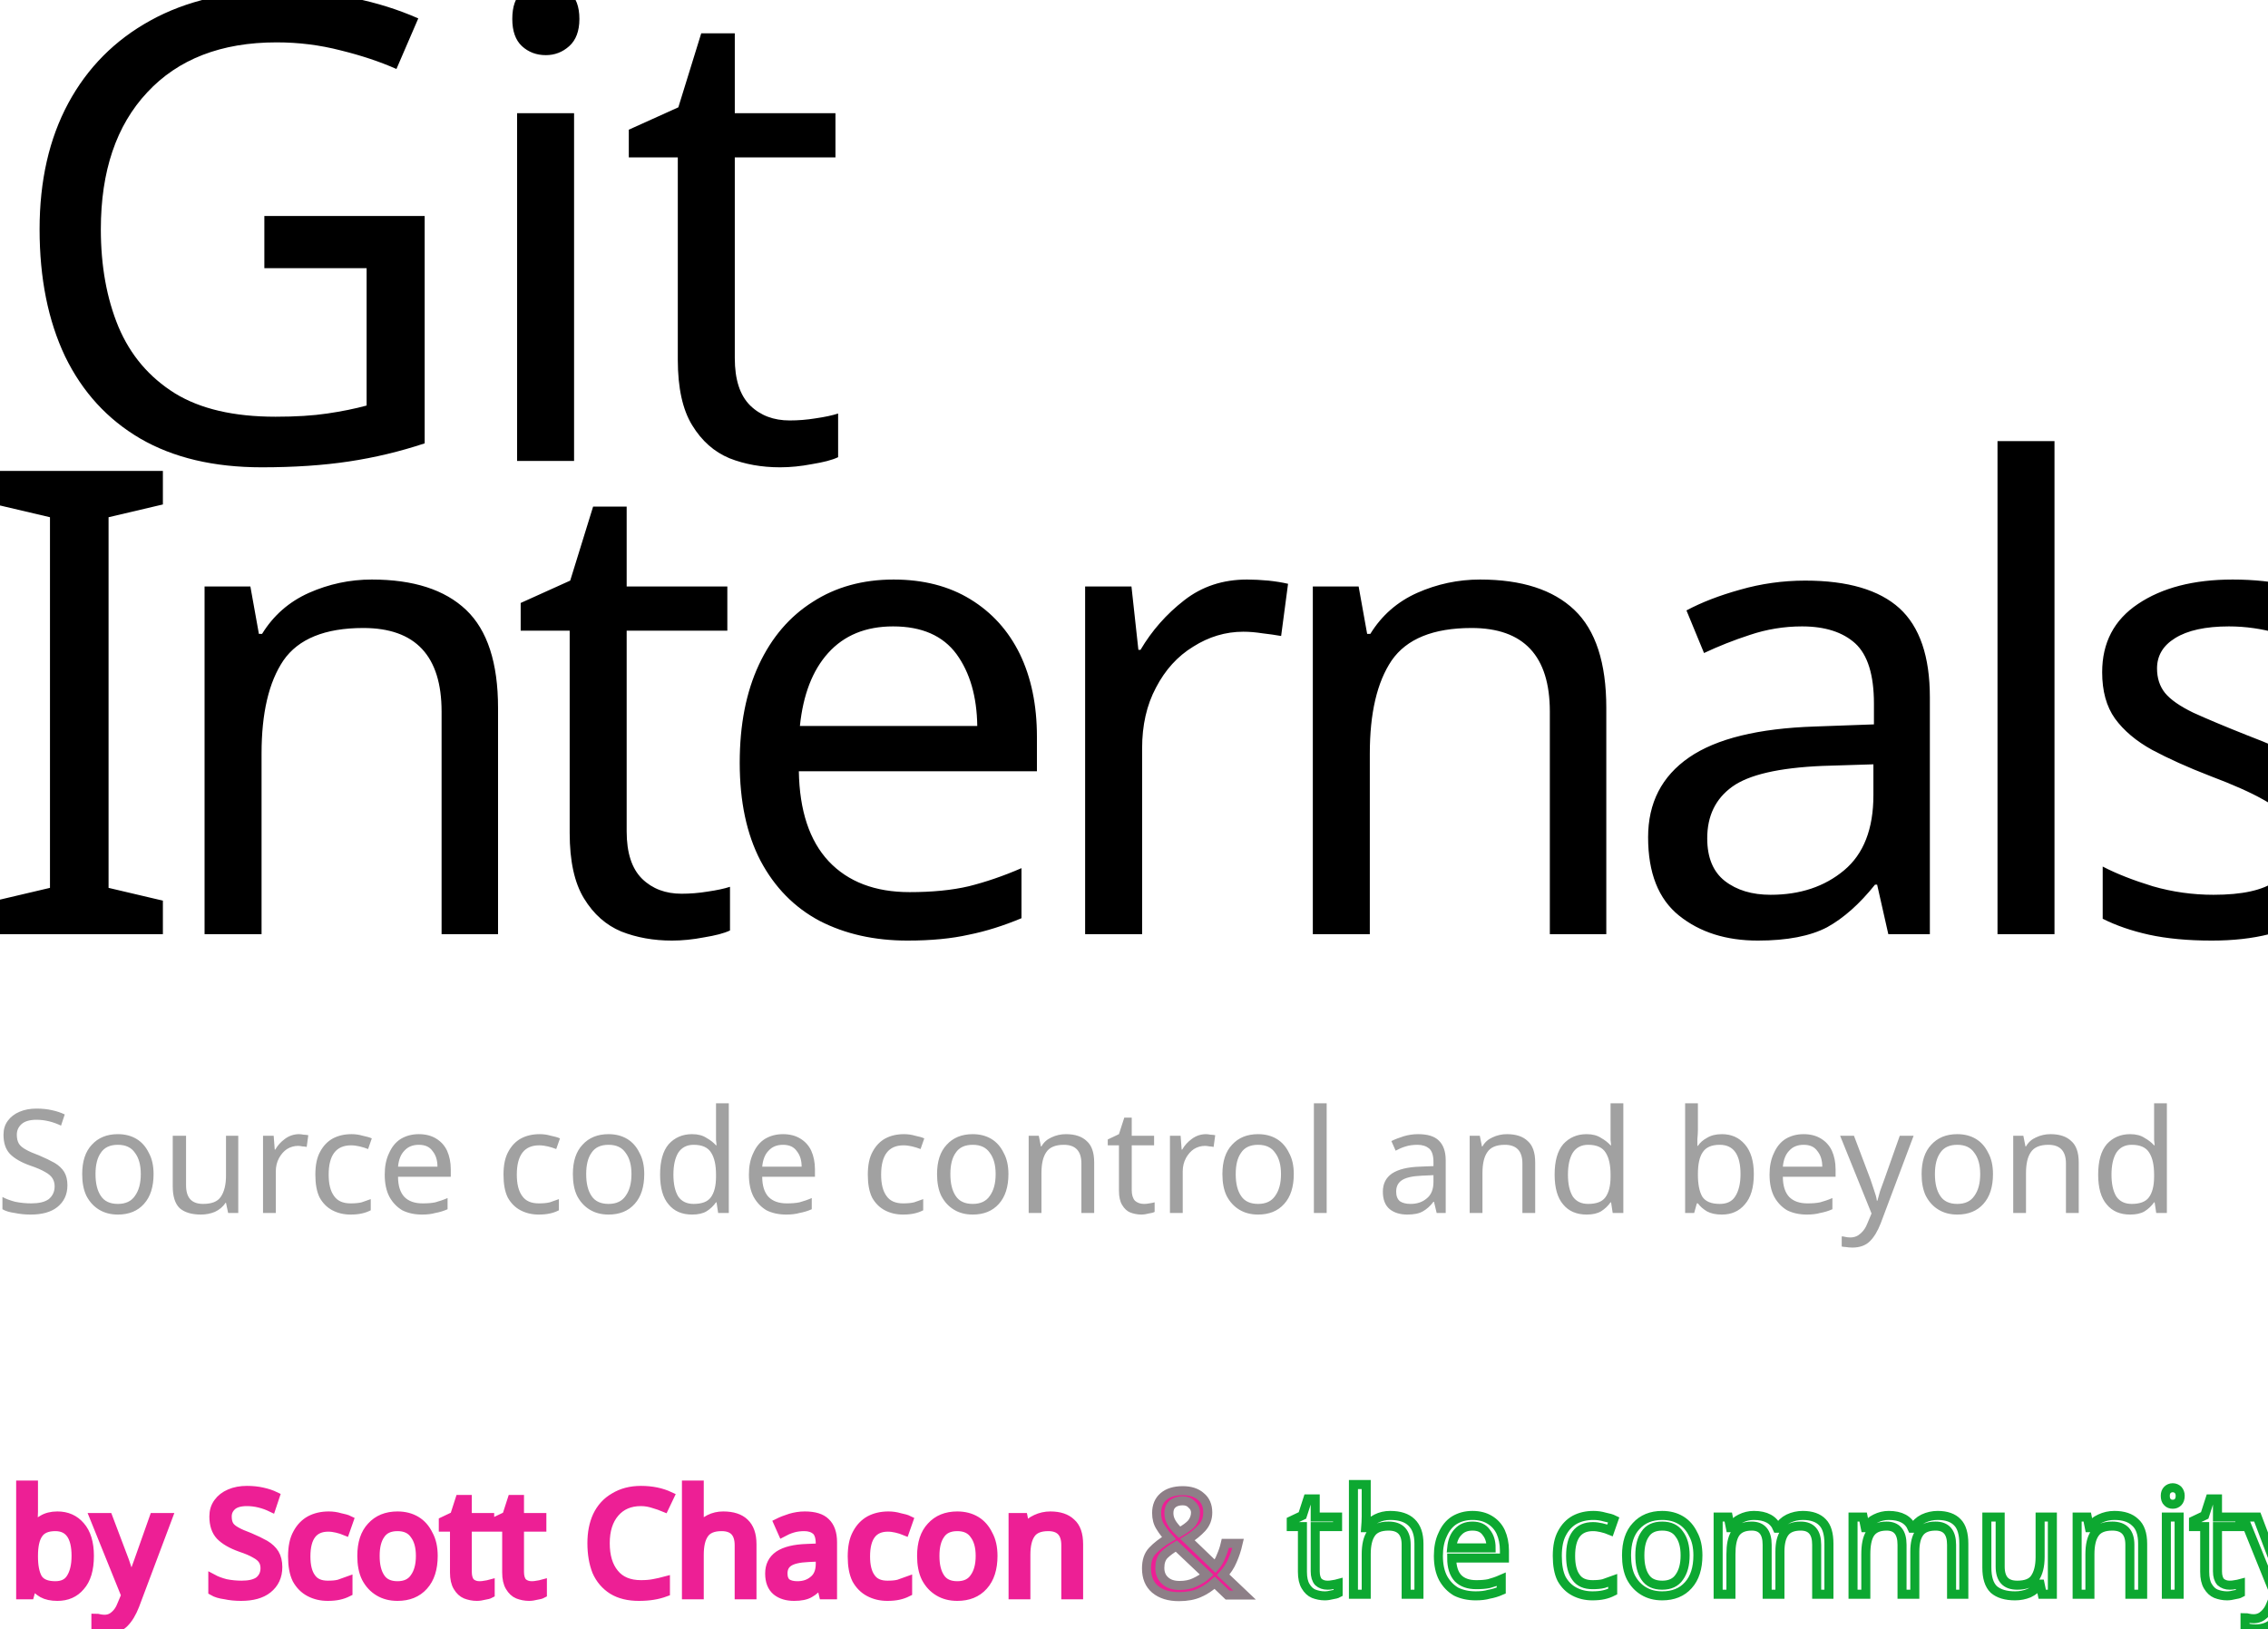
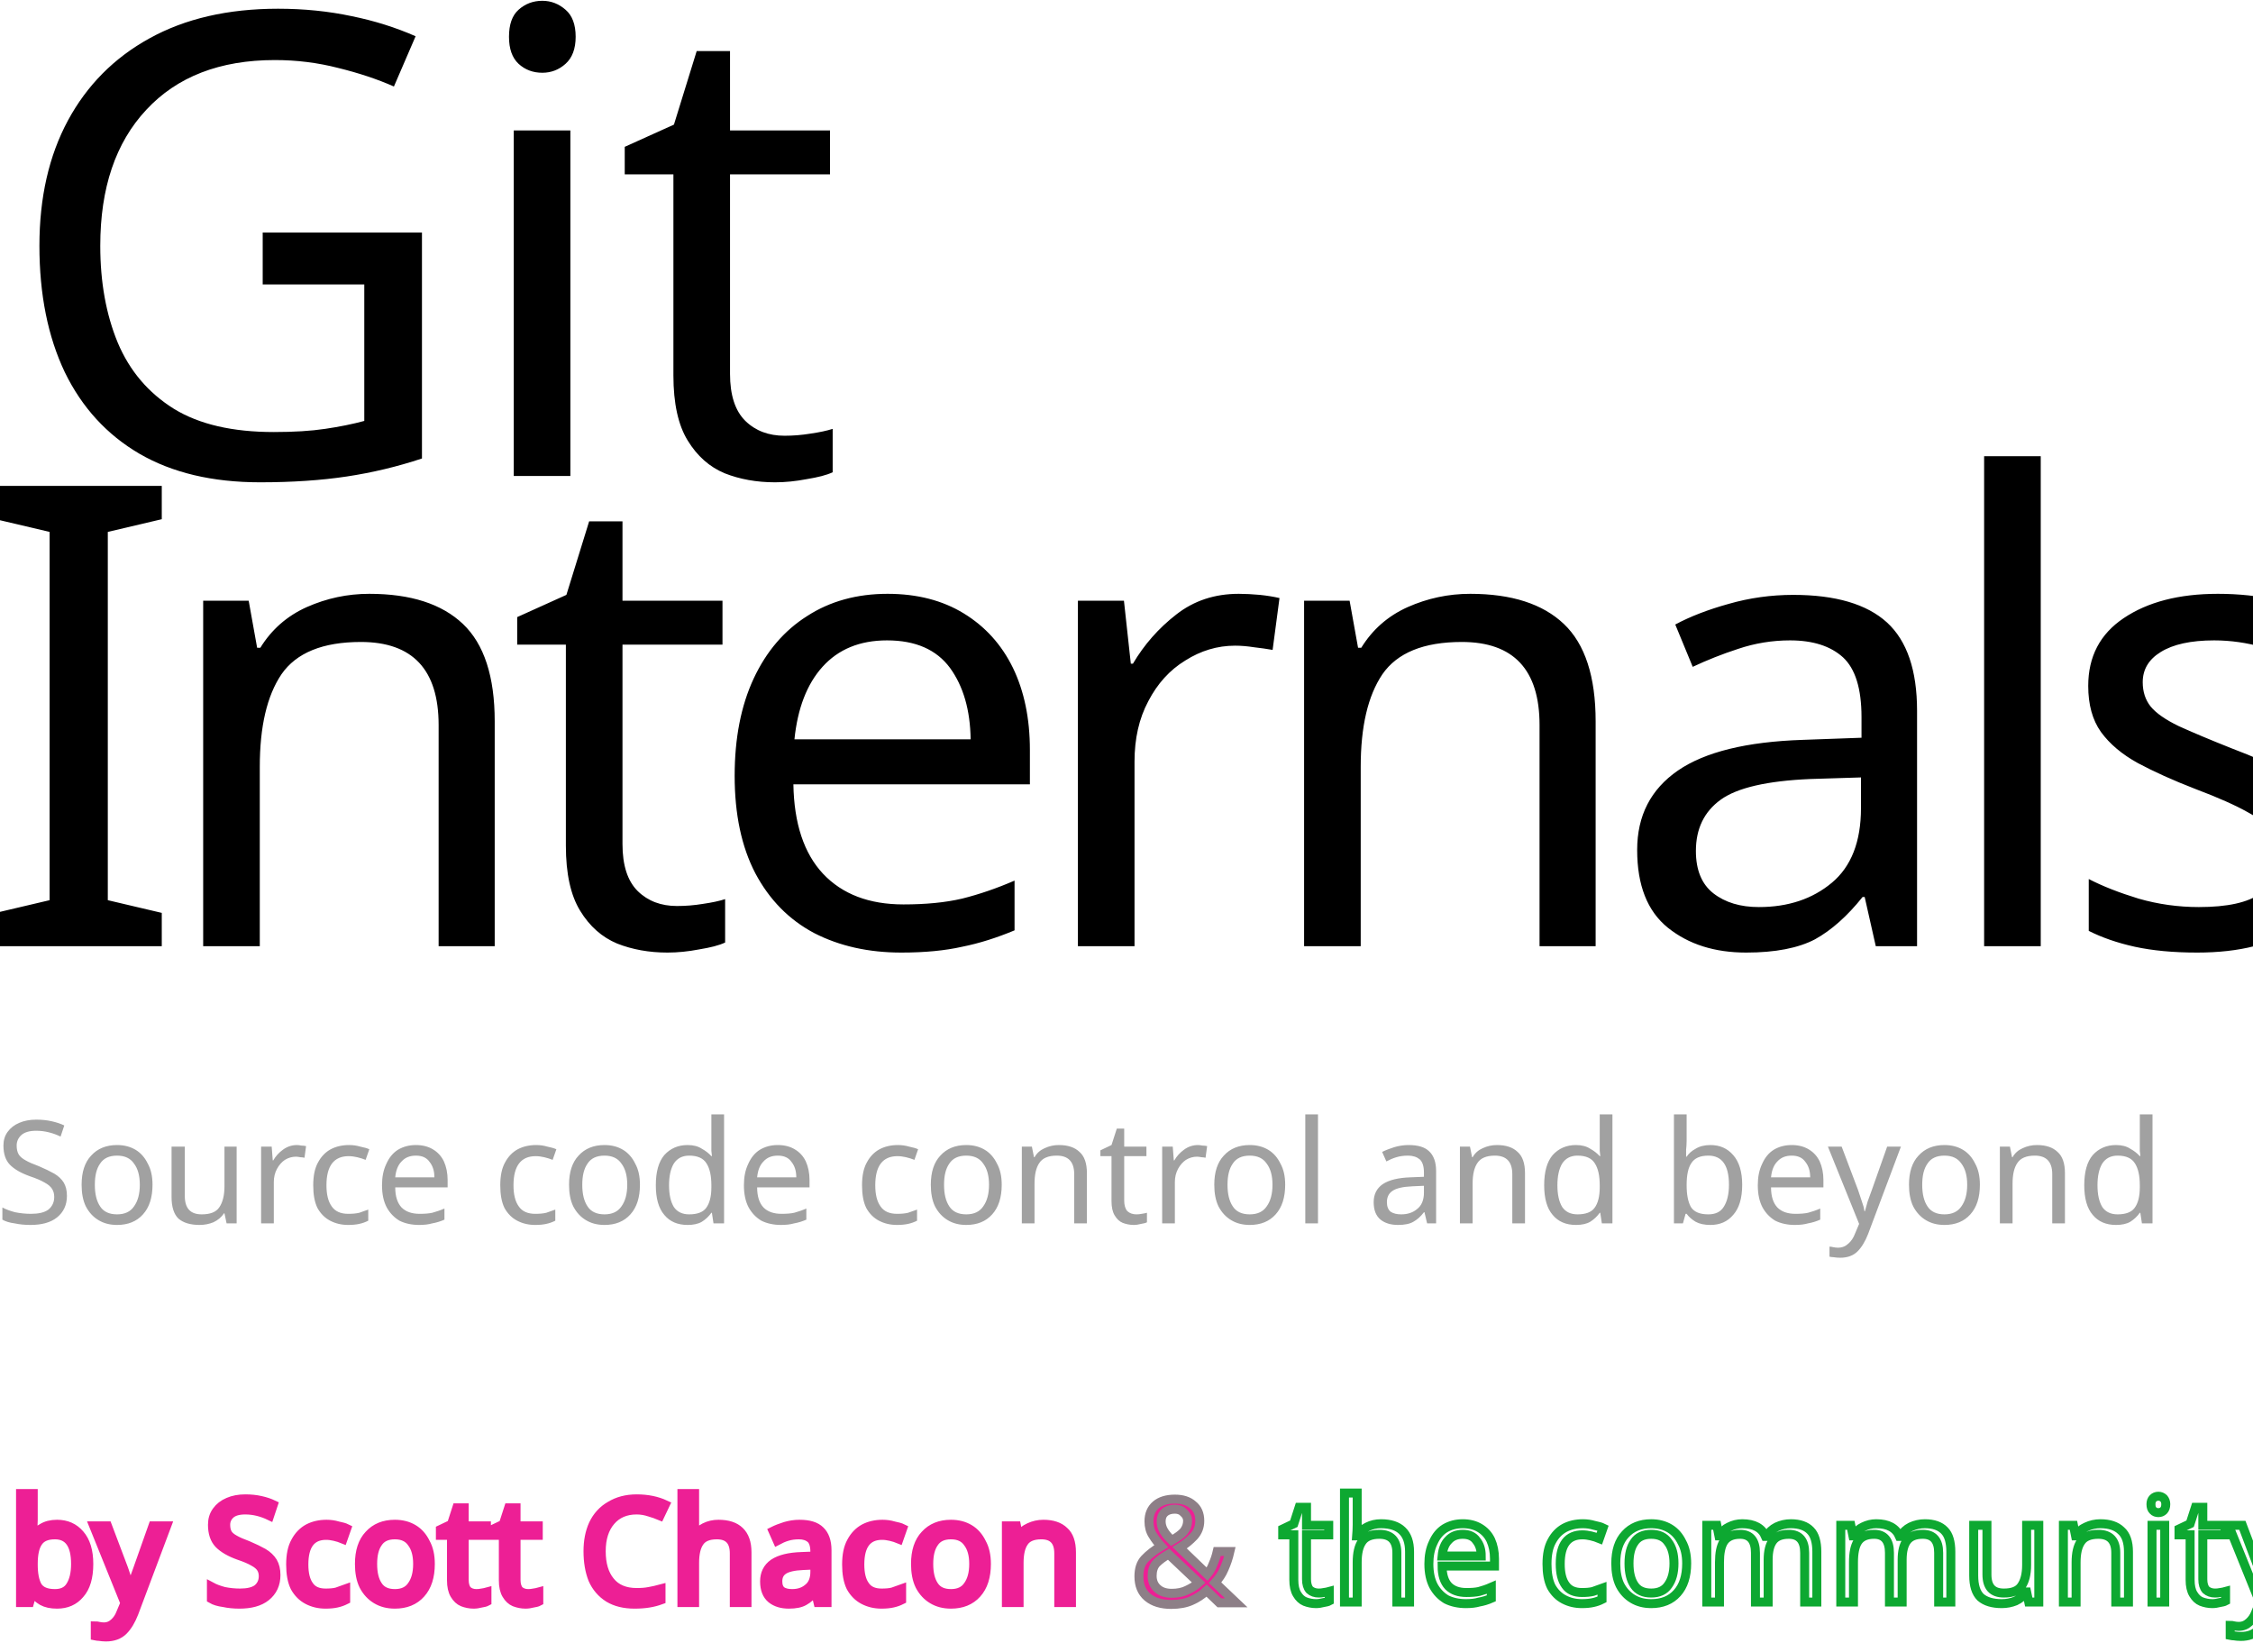
- <svg xmlns="http://www.w3.org/2000/svg" width="66.534mm" height="47.776mm" viewBox="0 0 66.534 47.776" version="1.1" id="svg5" xml:space="preserve">
+ <svg xmlns="http://www.w3.org/2000/svg" width="66.534mm" height="48.776mm" viewBox="0 0 66.534 48.776" version="1.1" id="svg5" xml:space="preserve">
  <defs id="defs2" />
-   <g id="layer1" transform="translate(-15.86213,-21.03432)">
-     <text xml:space="preserve" style="font-weight:bold;font-size:19.05px;line-height:69%;font-family:'Open Sans';-inkscape-font-specification:'Open Sans Bold';letter-spacing:-1.074px;word-spacing:0px;fill:none;stroke:#000000;stroke-width:0.265px;stroke-linecap:butt;stroke-linejoin:miter;stroke-opacity:1" x="14.968" y="34.56" id="text113">
-       <tspan id="tspan111" style="font-style:normal;font-variant:normal;font-weight:300;font-stretch:normal;font-size:19.05px;font-family:'Quicksand Light';-inkscape-font-specification:'Quicksand Light,  Light';letter-spacing:-0.328px;fill:#000000;fill-opacity:1;stroke:none;stroke-width:0.265px" x="14.968" y="34.56" dx="0.9">Git</tspan>
-       <tspan style="font-style:normal;font-variant:normal;font-weight:300;font-stretch:normal;font-size:19.05px;font-family:'Quicksand Light';-inkscape-font-specification:'Quicksand Light,  Light';letter-spacing:-1.188px;fill:#000000;fill-opacity:1;stroke:none;stroke-width:0.265px" x="14.968" y="48.446" id="tspan165">Internals</tspan>
+   <text xml:space="preserve" style="font-weight:bold;font-size:19.05px;line-height:69%;font-family:'Open Sans';-inkscape-font-specification:'Open Sans Bold';letter-spacing:-1.074px;word-spacing:0px;fill:none;stroke:#000000;stroke-width:0.265px;stroke-linecap:butt;stroke-linejoin:miter;stroke-opacity:1" x="-0.894" y="14.055" id="text113">
+     <tspan id="tspan111" style="font-style:normal;font-variant:normal;font-weight:300;font-stretch:normal;font-size:19.05px;font-family:'Quicksand Light';-inkscape-font-specification:'Quicksand Light,  Light';letter-spacing:-0.328px;fill:#000000;fill-opacity:1;stroke:none;stroke-width:0.265px" x="-0.894" y="14.055" dx="0.9">Git</tspan>
+     <tspan style="font-style:normal;font-variant:normal;font-weight:300;font-stretch:normal;font-size:19.05px;font-family:'Quicksand Light';-inkscape-font-specification:'Quicksand Light,  Light';letter-spacing:-1.188px;fill:#000000;fill-opacity:1;stroke:none;stroke-width:0.265px" x="-0.894" y="27.941" id="tspan165">Internals</tspan>
+   </text>
+   <text xml:space="preserve" style="font-weight:bold;font-size:4.233px;line-height:125%;font-family:'Open Sans';-inkscape-font-specification:'Open Sans Bold';letter-spacing:0px;word-spacing:0px;fill:none;stroke:#000000;stroke-width:0.265px;stroke-linecap:butt;stroke-linejoin:miter;stroke-opacity:1" x="-0.148" y="36.123" id="text847">
+     <tspan id="tspan845" style="font-style:normal;font-variant:normal;font-weight:300;font-stretch:normal;font-size:4.233px;font-family:'Quicksand Light';-inkscape-font-specification:'Quicksand Light,  Light';fill:#a1a1a1;fill-opacity:1;stroke:none;stroke-width:0.265px" x="-0.148" y="36.123" rotate="0 0 0 0 0 0 0 0 0 0 0 0 0 0 0 0 0 0 0 0 0 0 0 0 0 0 0 0 0 0 0">Source code control and beyond</tspan>
+   </text>
+   <g id="g2448" transform="translate(-15.86213,-20.50516)">
+     <text xml:space="preserve" style="font-weight:bold;font-size:4.233px;line-height:125%;font-family:'Open Sans';-inkscape-font-specification:'Open Sans Bold';letter-spacing:0px;word-spacing:0px;fill:#ed1f95;fill-opacity:1;stroke:#ed1f95;stroke-width:0.265px;stroke-linecap:butt;stroke-linejoin:miter;stroke-opacity:1" x="16.109" y="67.832" id="text847-0">
+       <tspan id="tspan845-3" style="font-style:normal;font-variant:normal;font-weight:300;font-stretch:normal;font-size:4.233px;font-family:'Quicksand Light';-inkscape-font-specification:'Quicksand Light,  Light';fill:#ed1f95;fill-opacity:1;stroke:#ed1f95;stroke-width:0.265px;stroke-opacity:1" x="16.109" y="67.832" rotate="0 0 0 0 0 0 0 0 0 0 0 0 0 0 0 0">by Scott Chacon</tspan>
    </text>
-     <text xml:space="preserve" style="font-weight:bold;font-size:4.233px;line-height:125%;font-family:'Open Sans';-inkscape-font-specification:'Open Sans Bold';letter-spacing:0px;word-spacing:0px;fill:none;stroke:#000000;stroke-width:0.265px;stroke-linecap:butt;stroke-linejoin:miter;stroke-opacity:1" x="15.714" y="56.628" id="text847">
-       <tspan id="tspan845" style="font-style:normal;font-variant:normal;font-weight:300;font-stretch:normal;font-size:4.233px;font-family:'Quicksand Light';-inkscape-font-specification:'Quicksand Light,  Light';fill:#a1a1a1;fill-opacity:1;stroke:none;stroke-width:0.265px" x="15.714" y="56.628" rotate="0 0 0 0 0 0 0 0 0 0 0 0 0 0 0 0 0 0 0 0 0 0 0 0 0 0 0 0 0 0 0">Source code control and beyond</tspan>
+     <text xml:space="preserve" style="font-weight:bold;font-size:4.233px;line-height:125%;font-family:'Open Sans';-inkscape-font-specification:'Open Sans Bold';letter-spacing:0px;word-spacing:0px;fill:#ed1f95;fill-opacity:1;stroke:#ed1f95;stroke-width:0.265px;stroke-linecap:butt;stroke-linejoin:miter;stroke-opacity:1" x="49.279" y="67.837" id="text847-0-7">
+       <tspan id="tspan845-3-4" style="font-style:normal;font-variant:normal;font-weight:300;font-stretch:normal;font-size:4.233px;font-family:'Quicksand Light';-inkscape-font-specification:'Quicksand Light,  Light';fill:#ed1f95;fill-opacity:1;stroke:#8d7f87;stroke-width:0.265px;stroke-opacity:1" x="49.279" y="67.837" rotate="0 0">&amp;</tspan>
    </text>
-     <g id="g2448">
-       <text xml:space="preserve" style="font-weight:bold;font-size:4.233px;line-height:125%;font-family:'Open Sans';-inkscape-font-specification:'Open Sans Bold';letter-spacing:0px;word-spacing:0px;fill:#ed1f95;fill-opacity:1;stroke:#ed1f95;stroke-width:0.265px;stroke-linecap:butt;stroke-linejoin:miter;stroke-opacity:1" x="16.109" y="67.832" id="text847-0">
-         <tspan id="tspan845-3" style="font-style:normal;font-variant:normal;font-weight:300;font-stretch:normal;font-size:4.233px;font-family:'Quicksand Light';-inkscape-font-specification:'Quicksand Light,  Light';fill:#ed1f95;fill-opacity:1;stroke:#ed1f95;stroke-width:0.265px;stroke-opacity:1" x="16.109" y="67.832" rotate="0 0 0 0 0 0 0 0 0 0 0 0 0 0 0 0">by Scott Chacon</tspan>
-       </text>
-       <text xml:space="preserve" style="font-weight:bold;font-size:4.233px;line-height:125%;font-family:'Open Sans';-inkscape-font-specification:'Open Sans Bold';letter-spacing:0px;word-spacing:0px;fill:#ed1f95;fill-opacity:1;stroke:#ed1f95;stroke-width:0.265px;stroke-linecap:butt;stroke-linejoin:miter;stroke-opacity:1" x="49.279" y="67.837" id="text847-0-7">
-         <tspan id="tspan845-3-4" style="font-style:normal;font-variant:normal;font-weight:300;font-stretch:normal;font-size:4.233px;font-family:'Quicksand Light';-inkscape-font-specification:'Quicksand Light,  Light';fill:#ed1f95;fill-opacity:1;stroke:#8d7f87;stroke-width:0.265px;stroke-opacity:1" x="49.279" y="67.837" rotate="0 0">&amp;</tspan>
-       </text>
-       <text xml:space="preserve" style="font-weight:bold;font-size:4.233px;line-height:125%;font-family:'Open Sans';-inkscape-font-specification:'Open Sans Bold';letter-spacing:0px;word-spacing:0px;fill:#ed1f95;fill-opacity:1;stroke:#ed1f95;stroke-width:0.265px;stroke-linecap:butt;stroke-linejoin:miter;stroke-opacity:1" x="53.68" y="67.809" id="text847-0-9">
-         <tspan style="font-style:normal;font-variant:normal;font-weight:300;font-stretch:normal;font-size:4.233px;font-family:'Quicksand Light';-inkscape-font-specification:'Quicksand Light,  Light';fill:none;fill-opacity:1;stroke:#0da831;stroke-width:0.265px;stroke-opacity:1" x="53.68" y="67.809" rotate="0 0 0 0 0 0 0 0 0 0 0 0 0 0" id="tspan2407">the community</tspan>
-       </text>
-     </g>
+     <text xml:space="preserve" style="font-weight:bold;font-size:4.233px;line-height:125%;font-family:'Open Sans';-inkscape-font-specification:'Open Sans Bold';letter-spacing:0px;word-spacing:0px;fill:#ed1f95;fill-opacity:1;stroke:#ed1f95;stroke-width:0.265px;stroke-linecap:butt;stroke-linejoin:miter;stroke-opacity:1" x="53.68" y="67.809" id="text847-0-9">
+       <tspan style="font-style:normal;font-variant:normal;font-weight:300;font-stretch:normal;font-size:4.233px;font-family:'Quicksand Light';-inkscape-font-specification:'Quicksand Light,  Light';fill:none;fill-opacity:1;stroke:#0da831;stroke-width:0.265px;stroke-opacity:1" x="53.68" y="67.809" rotate="0 0 0 0 0 0 0 0 0 0 0 0 0 0" id="tspan2407">the community</tspan>
+     </text>
  </g>
</svg>
